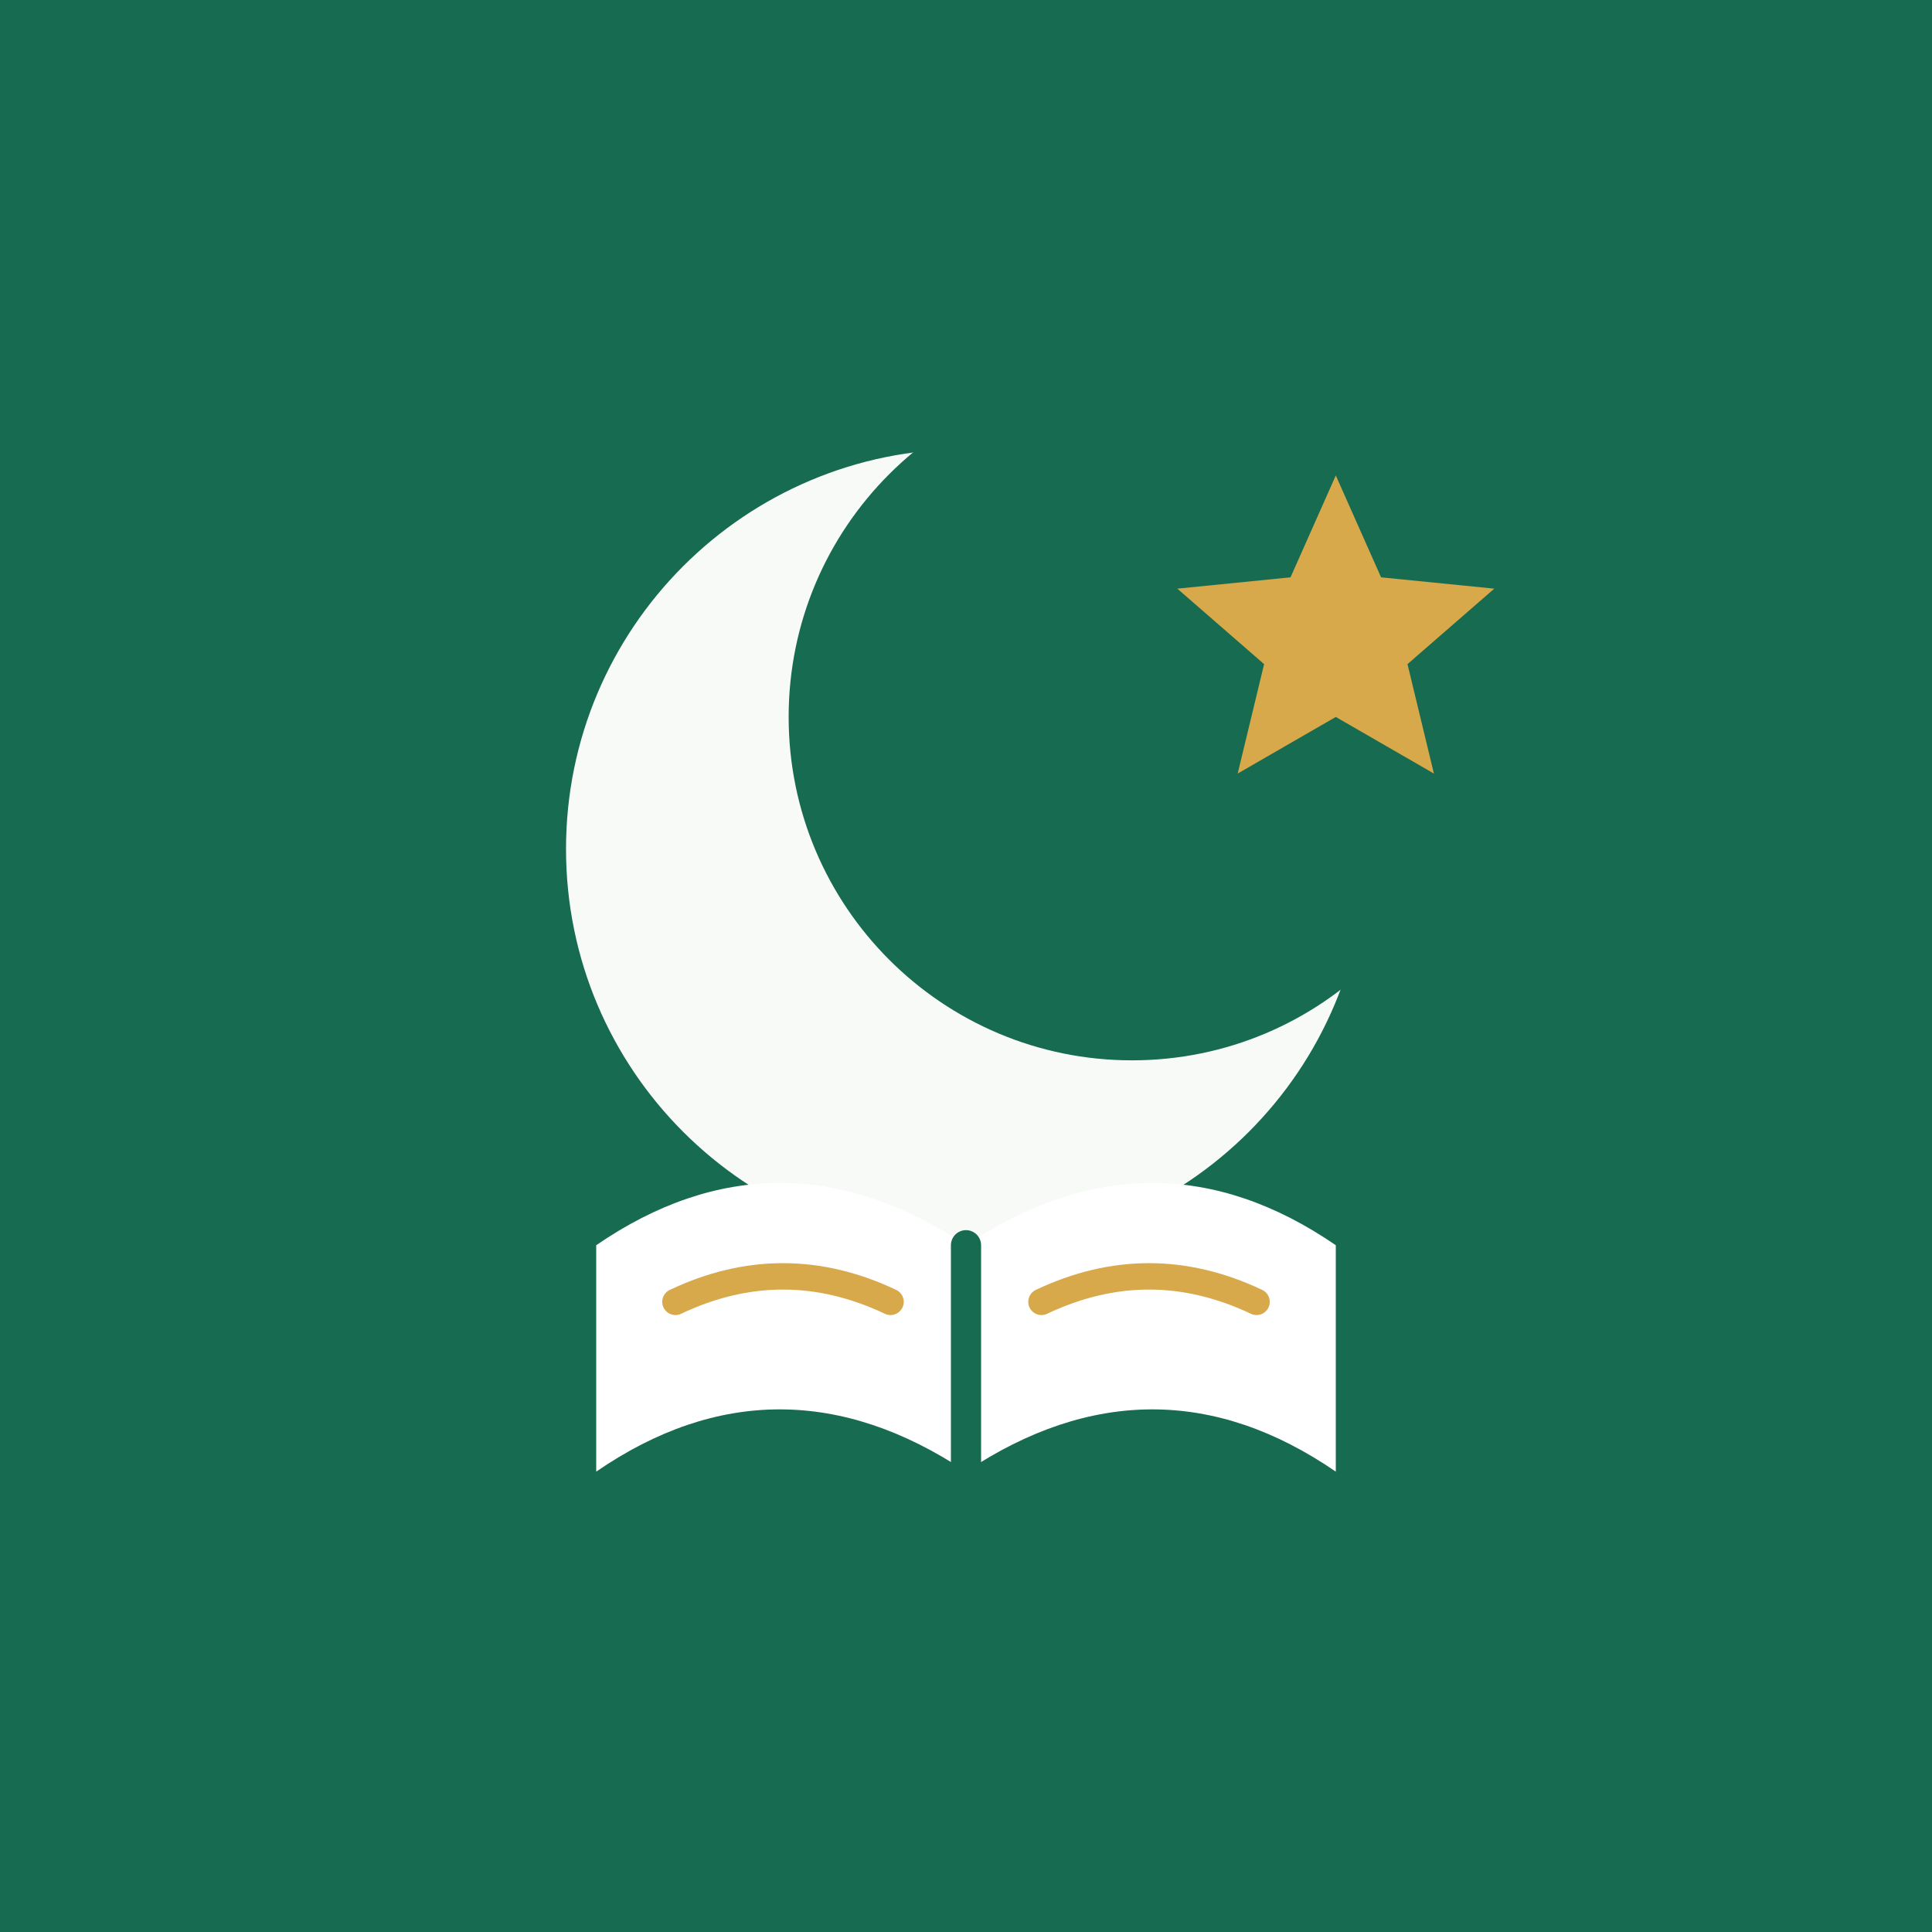
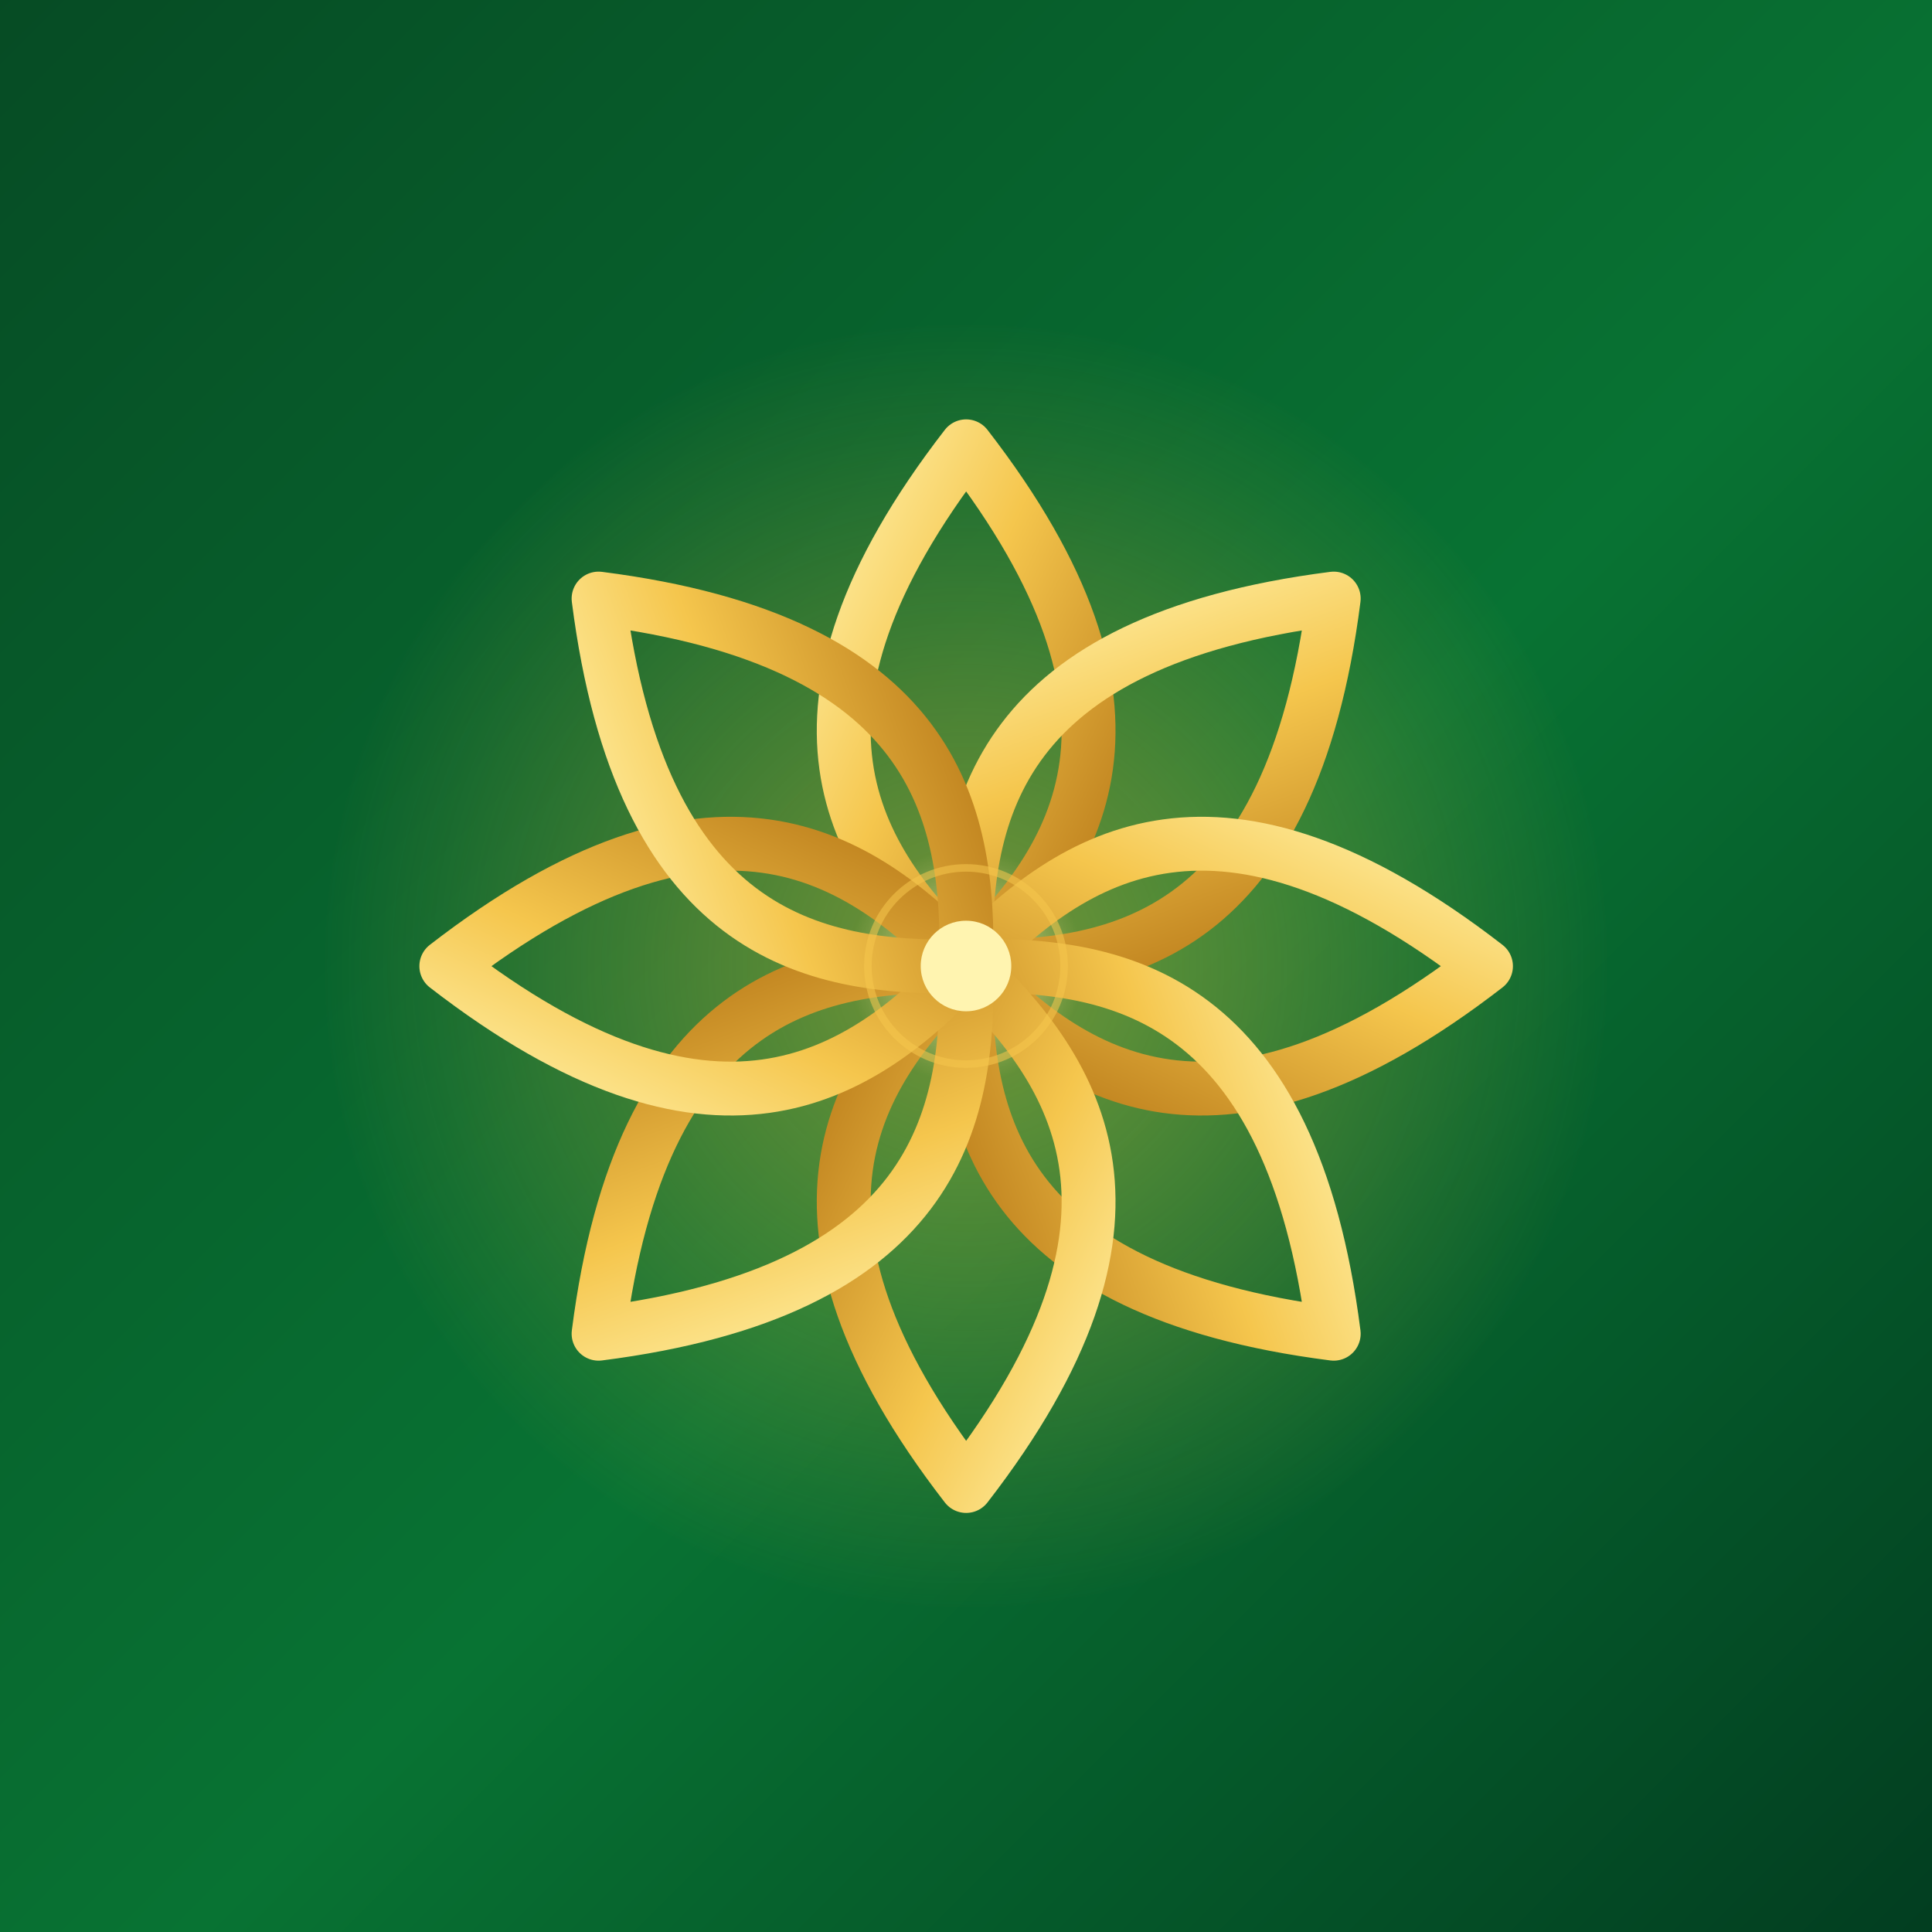
- <svg xmlns="http://www.w3.org/2000/svg" viewBox="0 0 512 512" role="img" aria-label="আমার আমল ও জিকির">
-   <rect width="512" height="512" fill="#176b50" />
-   <circle cx="256" cy="225" r="106" fill="#f7faf7" />
-   <circle cx="300" cy="190" r="91" fill="#176b50" />
-   <path d="M354 126l12 27 30 3-23 20 7 29-26-15-26 15 7-29-23-20 30-3z" fill="#d7a94b" />
-   <path d="M158 330c32-22 65-22 98 0 33-22 66-22 98 0v60c-32-22-65-22-98 0-33-22-66-22-98 0z" fill="#fff" />
-   <path d="M256 330v60" stroke="#176b50" stroke-width="8" stroke-linecap="round" />
-   <path d="M179 345c19-9 38-9 57 0M276 345c19-9 38-9 57 0" fill="none" stroke="#d7a94b" stroke-width="7" stroke-linecap="round" />
+ <svg xmlns="http://www.w3.org/2000/svg" viewBox="0 0 512 512" role="img" aria-label="যিকরা">
+   <defs>
+     <linearGradient id="bg" x1="0" y1="0" x2="1" y2="1">
+       <stop stop-color="#064b24" />
+       <stop offset=".55" stop-color="#087333" />
+       <stop offset="1" stop-color="#023d20" />
+     </linearGradient>
+     <linearGradient id="gold" x1="0" y1="0" x2="1" y2="1">
+       <stop stop-color="#fff0a6" />
+       <stop offset=".42" stop-color="#f5c64d" />
+       <stop offset="1" stop-color="#b87918" />
+     </linearGradient>
+     <radialGradient id="glow">
+       <stop stop-color="#fff8cf" stop-opacity=".95" />
+       <stop offset=".18" stop-color="#e9bd3f" stop-opacity=".4" />
+       <stop offset="1" stop-color="#e9bd3f" stop-opacity="0" />
+     </radialGradient>
+   </defs>
+   <rect width="512" height="512" fill="url(#bg)" />
+   <circle cx="256" cy="256" r="170" fill="url(#glow)" />
+   <g transform="translate(41 41) scale(.84)" fill="none" stroke="url(#gold)" stroke-width="17" stroke-linejoin="round">
+     <path d="M256 256 C220 222 191 176 256 92 C321 176 292 222 256 256Z" />
+     <path d="M256 256 C220 222 191 176 256 92 C321 176 292 222 256 256Z" transform="rotate(45 256 256)" />
+     <path d="M256 256 C220 222 191 176 256 92 C321 176 292 222 256 256Z" transform="rotate(90 256 256)" />
+     <path d="M256 256 C220 222 191 176 256 92 C321 176 292 222 256 256Z" transform="rotate(135 256 256)" />
+     <path d="M256 256 C220 222 191 176 256 92 C321 176 292 222 256 256Z" transform="rotate(180 256 256)" />
+     <path d="M256 256 C220 222 191 176 256 92 C321 176 292 222 256 256Z" transform="rotate(225 256 256)" />
+     <path d="M256 256 C220 222 191 176 256 92 C321 176 292 222 256 256Z" transform="rotate(270 256 256)" />
+     <path d="M256 256 C220 222 191 176 256 92 C321 176 292 222 256 256Z" transform="rotate(315 256 256)" />
+   </g>
+   <circle cx="256" cy="256" r="12" fill="#fff4b0" />
+   <circle cx="256" cy="256" r="26" fill="none" stroke="#f5c64d" stroke-opacity=".55" stroke-width="2" />
</svg>
